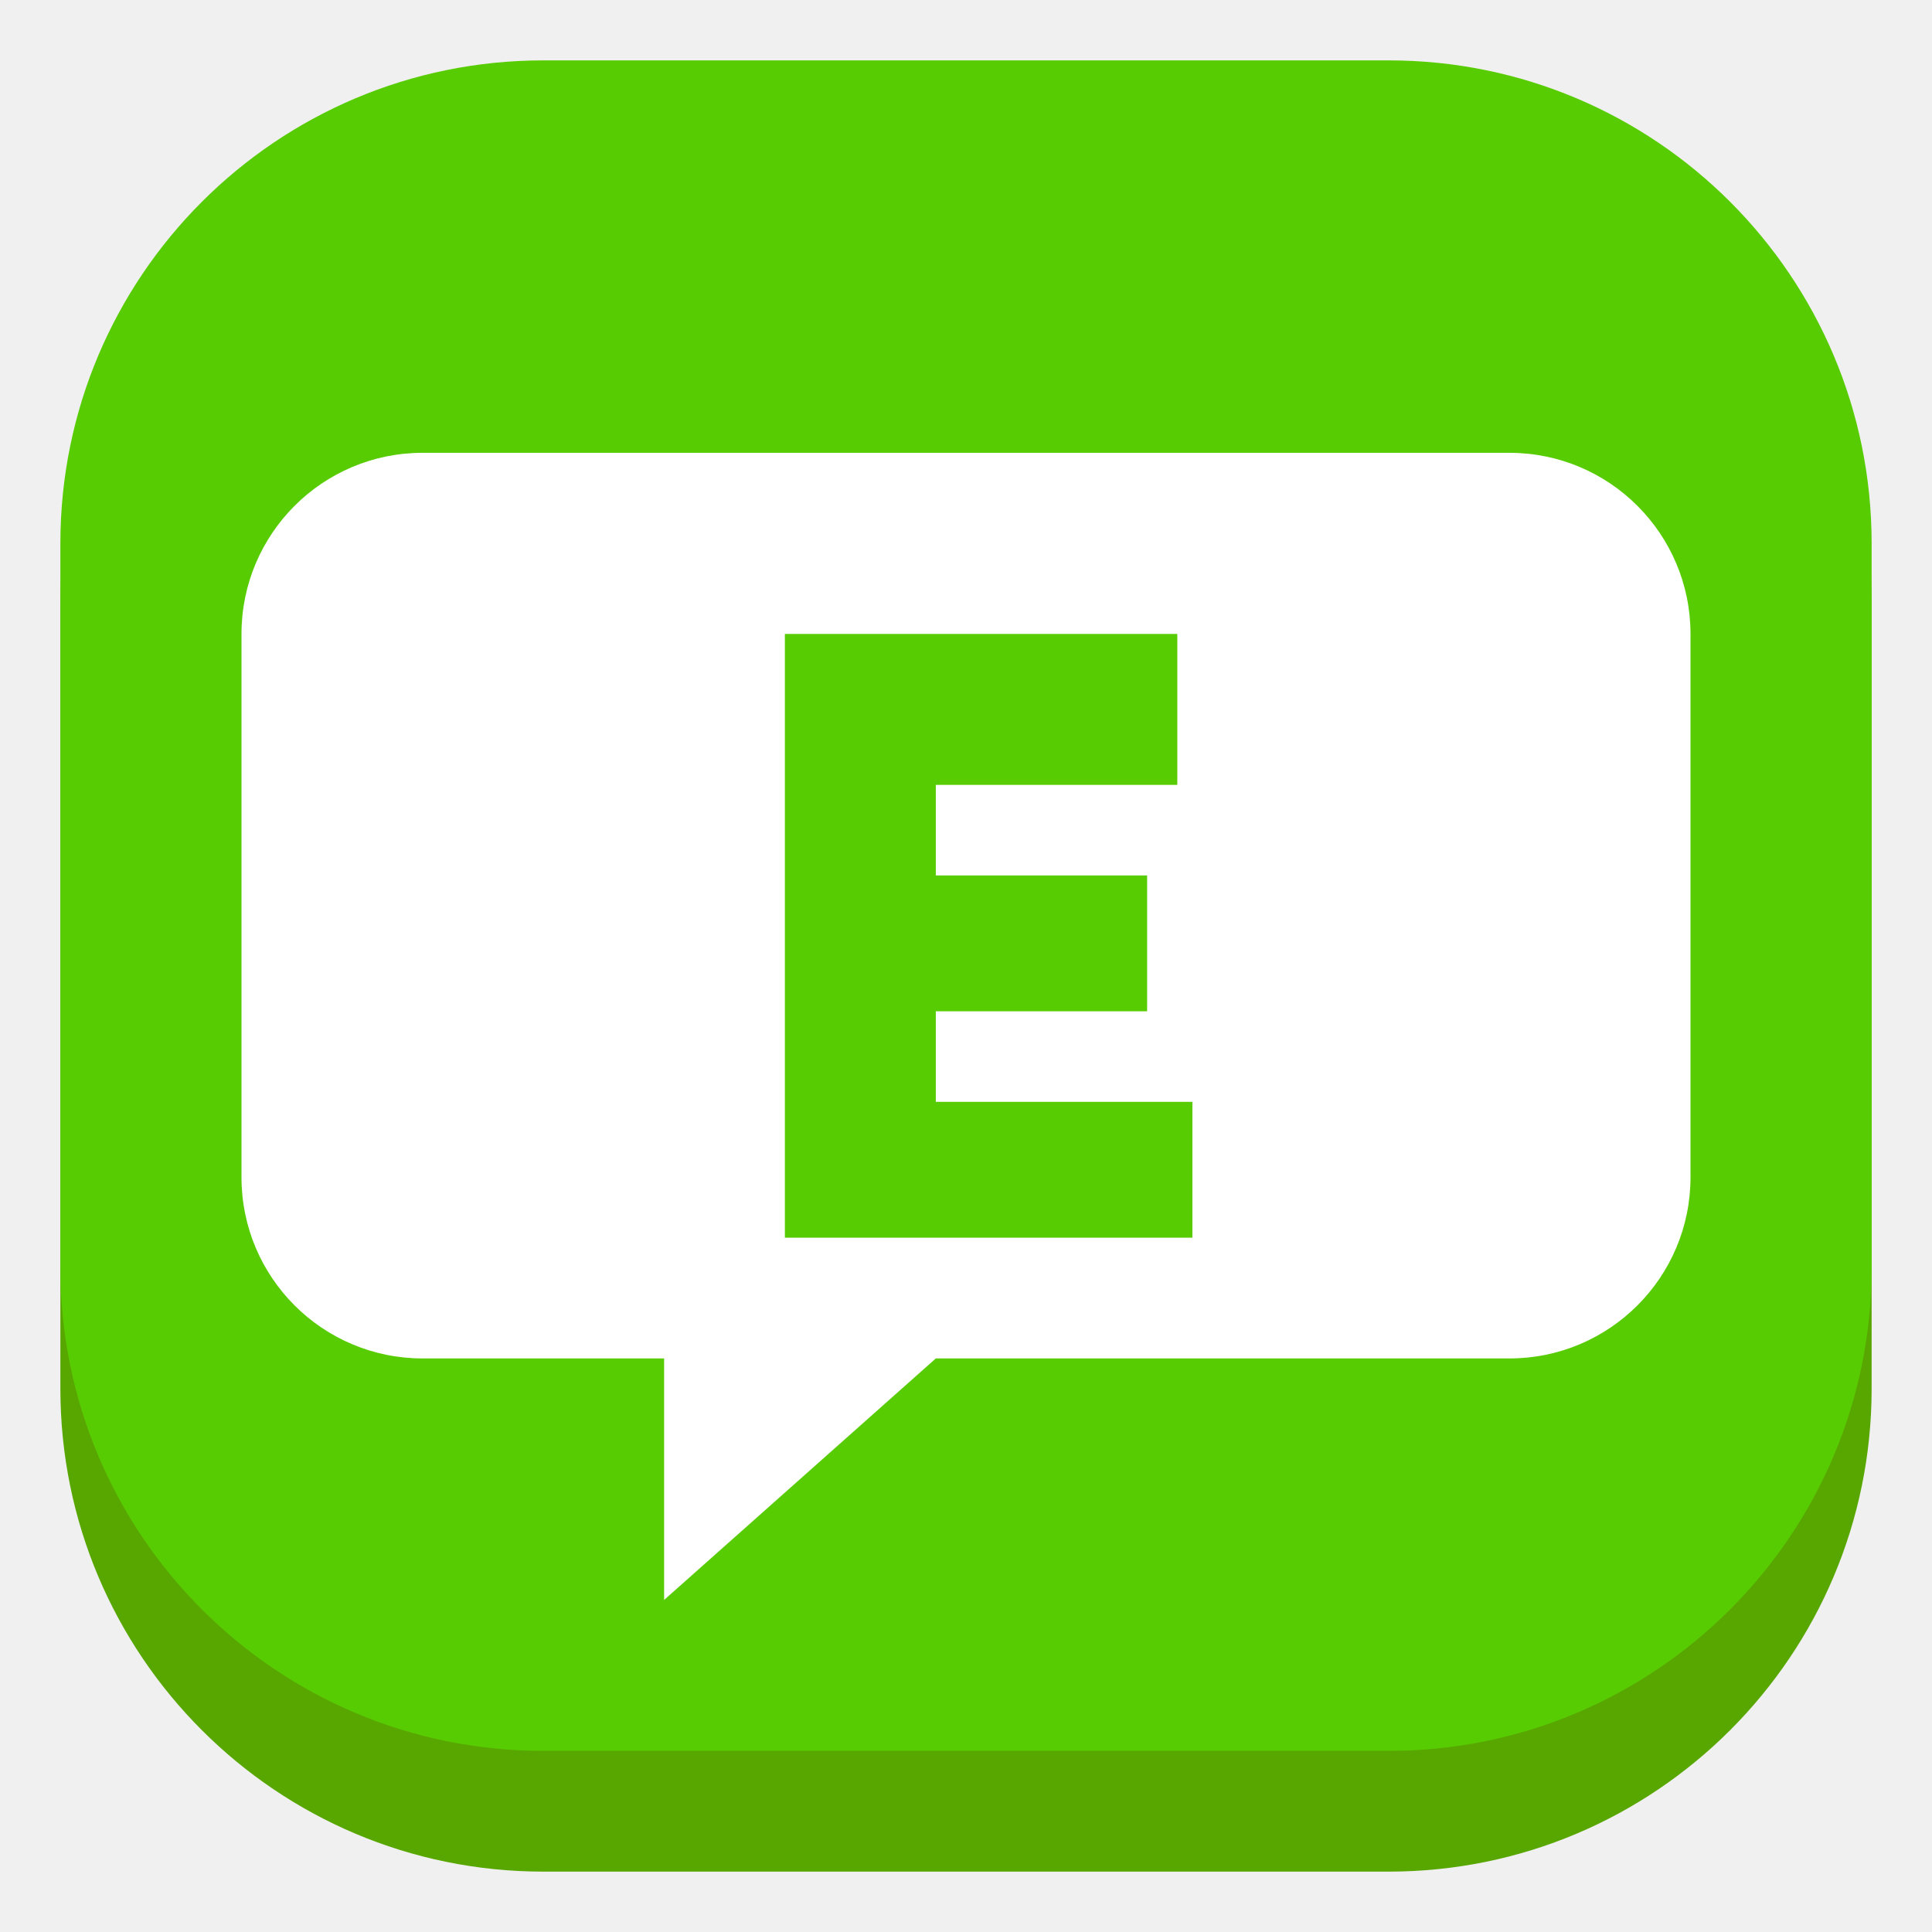
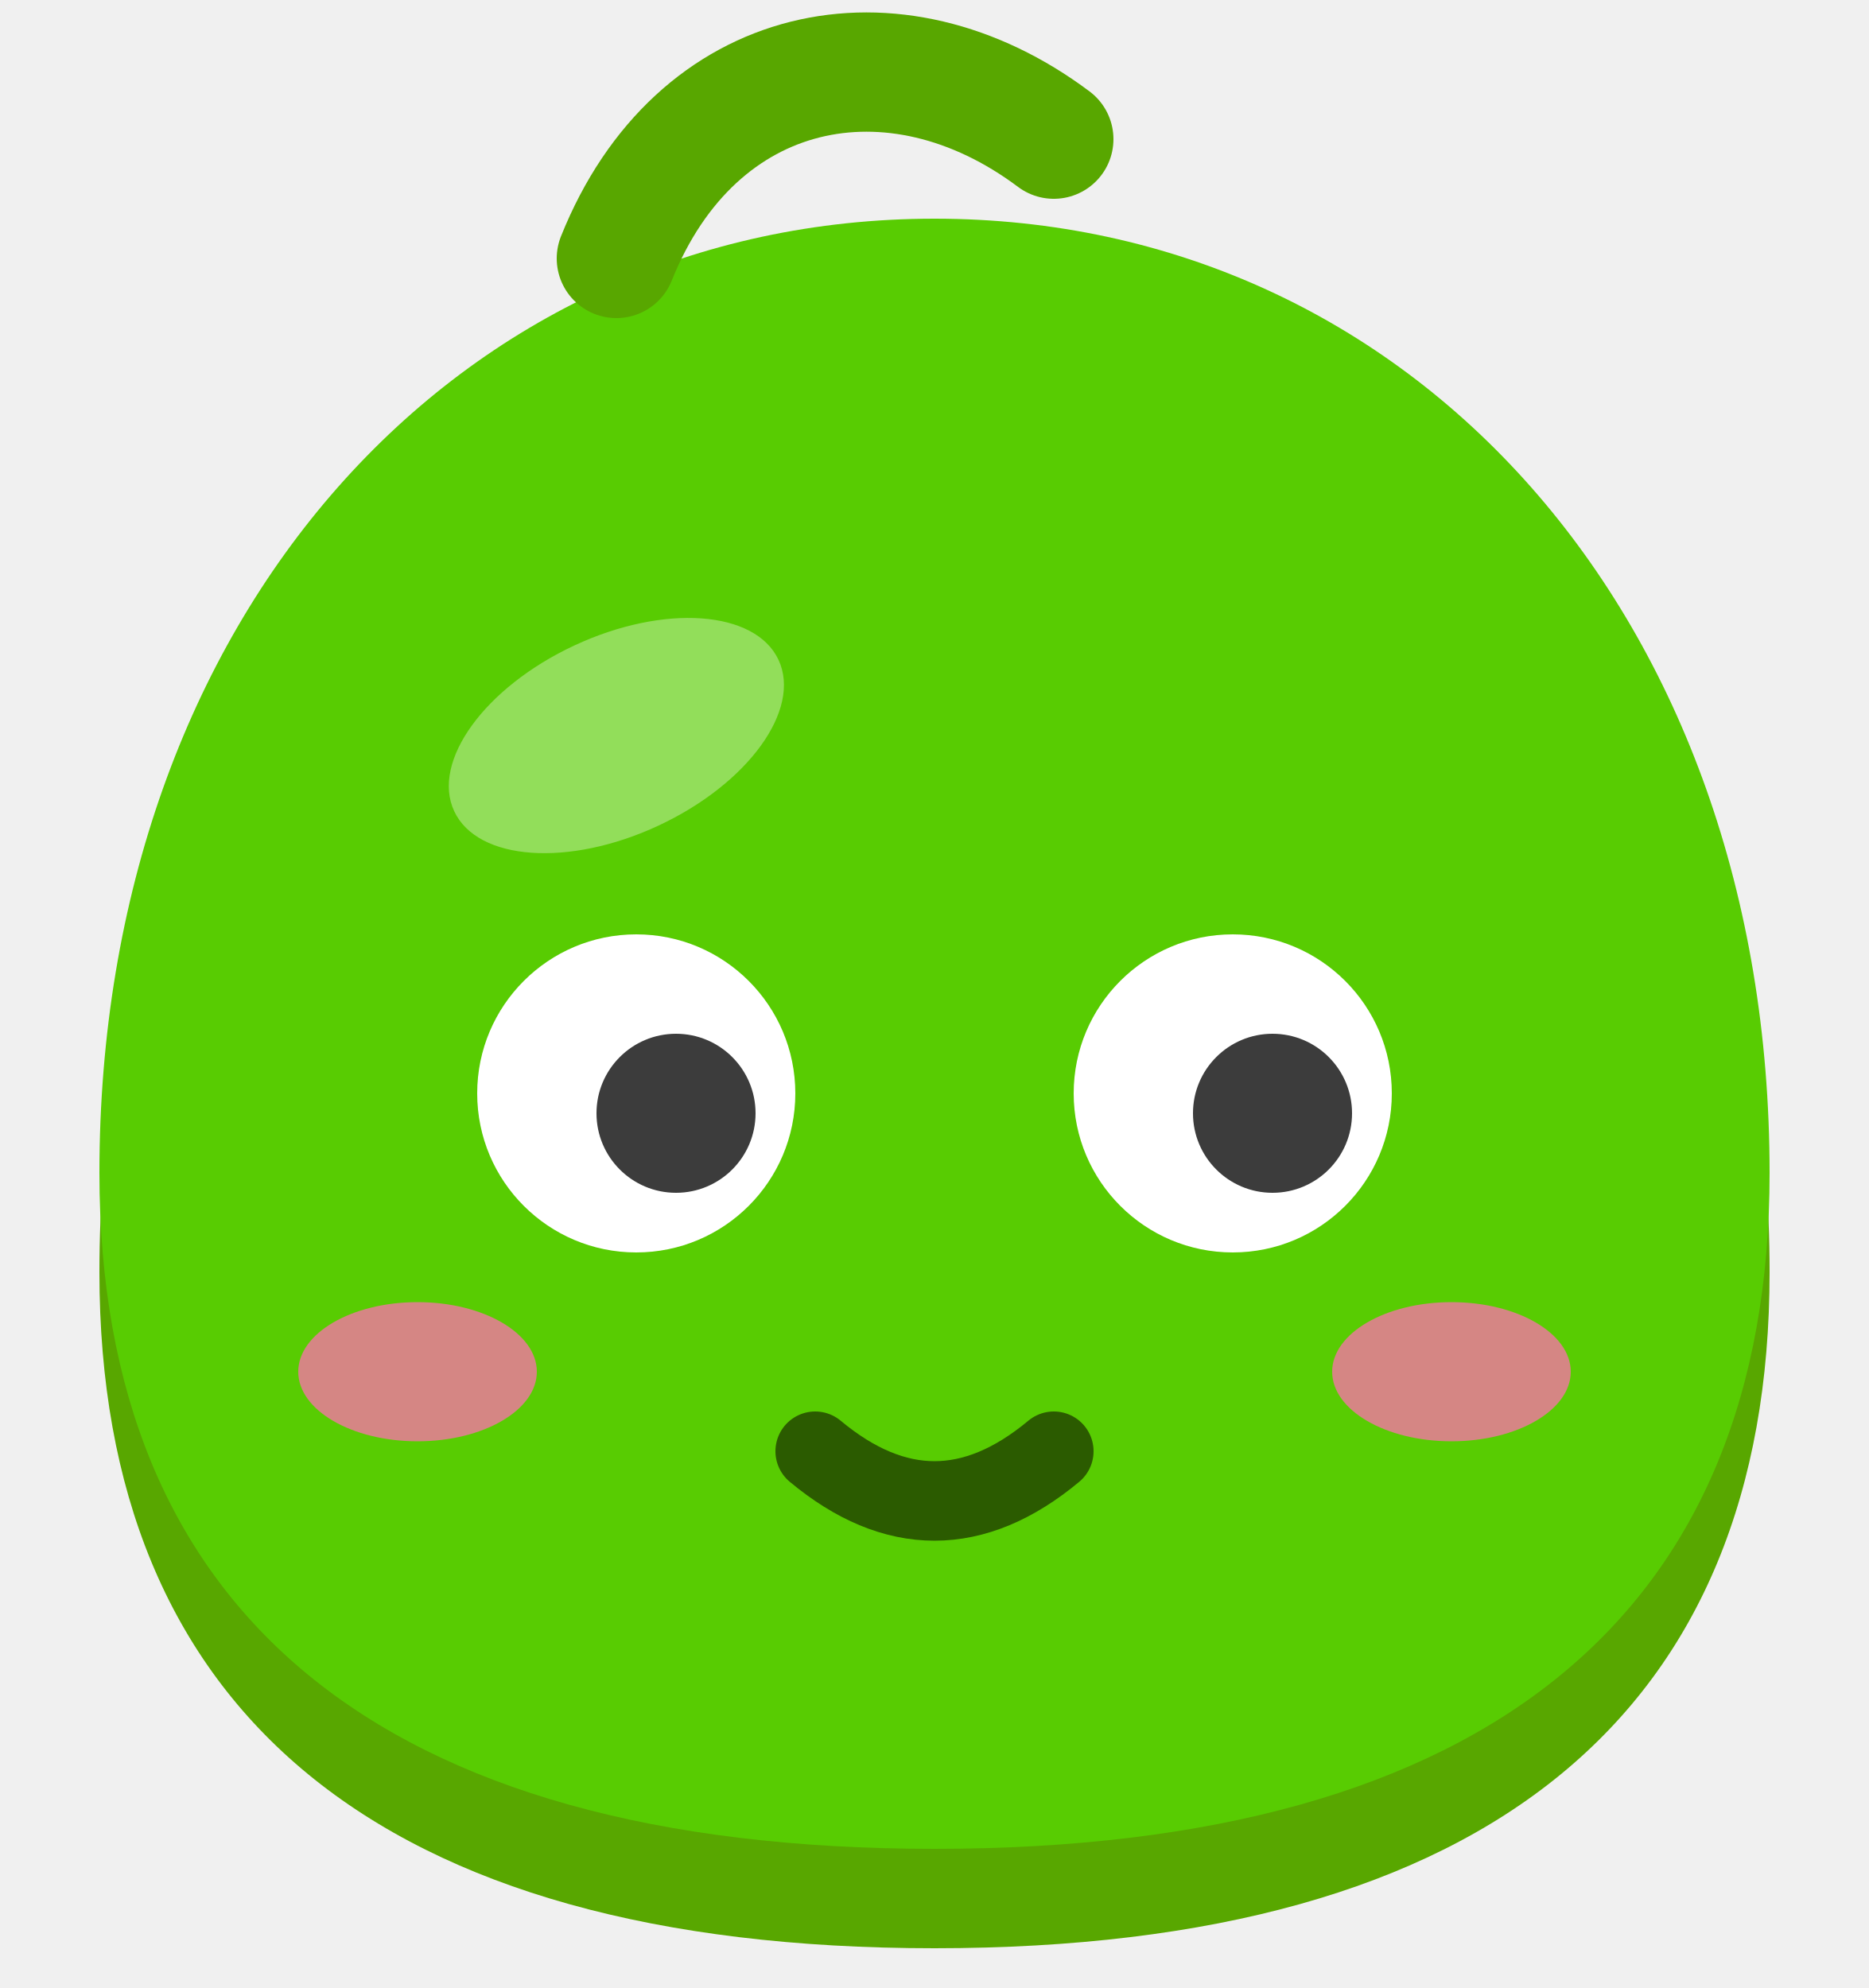
- <svg xmlns="http://www.w3.org/2000/svg" viewBox="0 0 64 64">
-   <rect x="2" y="4" width="60" height="58" rx="16" fill="#58a700" />
-   <rect x="2" y="2" width="60" height="56" rx="16" fill="#58cc02" />
-   <path d="M14 15h36a6 6 0 0 1 6 6v18a6 6 0 0 1-6 6H31l-9 8v-8h-8a6 6 0 0 1-6-6V21a6 6 0 0 1 6-6z" fill="#fff" />
-   <path d="M26 21h13v5h-8v3h7v4.5h-7v3h8.5V41H26z" fill="#58cc02" />
+ <svg xmlns="http://www.w3.org/2000/svg" viewBox="13 3 94 100">
+   <path d="M18 62c0-28 18-48 42-48s42 20 42 48c0 22-14 34-42 34S18 84 18 62z" fill="#58a700" transform="translate(0 5)" />
+   <path d="M18 62c0-28 18-48 42-48s42 20 42 48c0 22-14 34-42 34S18 84 18 62z" fill="#58cc02" />
+   <ellipse cx="44" cy="40" rx="9" ry="5" fill="#fff" fill-opacity=".35" transform="rotate(-25 44 40)" />
+   <circle cx="45" cy="58" r="8" fill="#fff" />
+   <circle cx="75" cy="58" r="8" fill="#fff" />
+   <circle cx="47" cy="59" r="4" fill="#3c3c3c" />
+   <circle cx="77" cy="59" r="4" fill="#3c3c3c" />
+   <ellipse cx="34" cy="72" rx="6" ry="3.5" fill="#ff6fae" fill-opacity=".75" />
+   <ellipse cx="86" cy="72" rx="6" ry="3.5" fill="#ff6fae" fill-opacity=".75" />
+   <path d="M54 76q6 5 12 0" fill="none" stroke="#2b5b00" stroke-width="4" stroke-linecap="round" />
+   <path d="M44 16c4-10 14-12 22-6" fill="none" stroke="#58a700" stroke-width="6" stroke-linecap="round" />
</svg>
